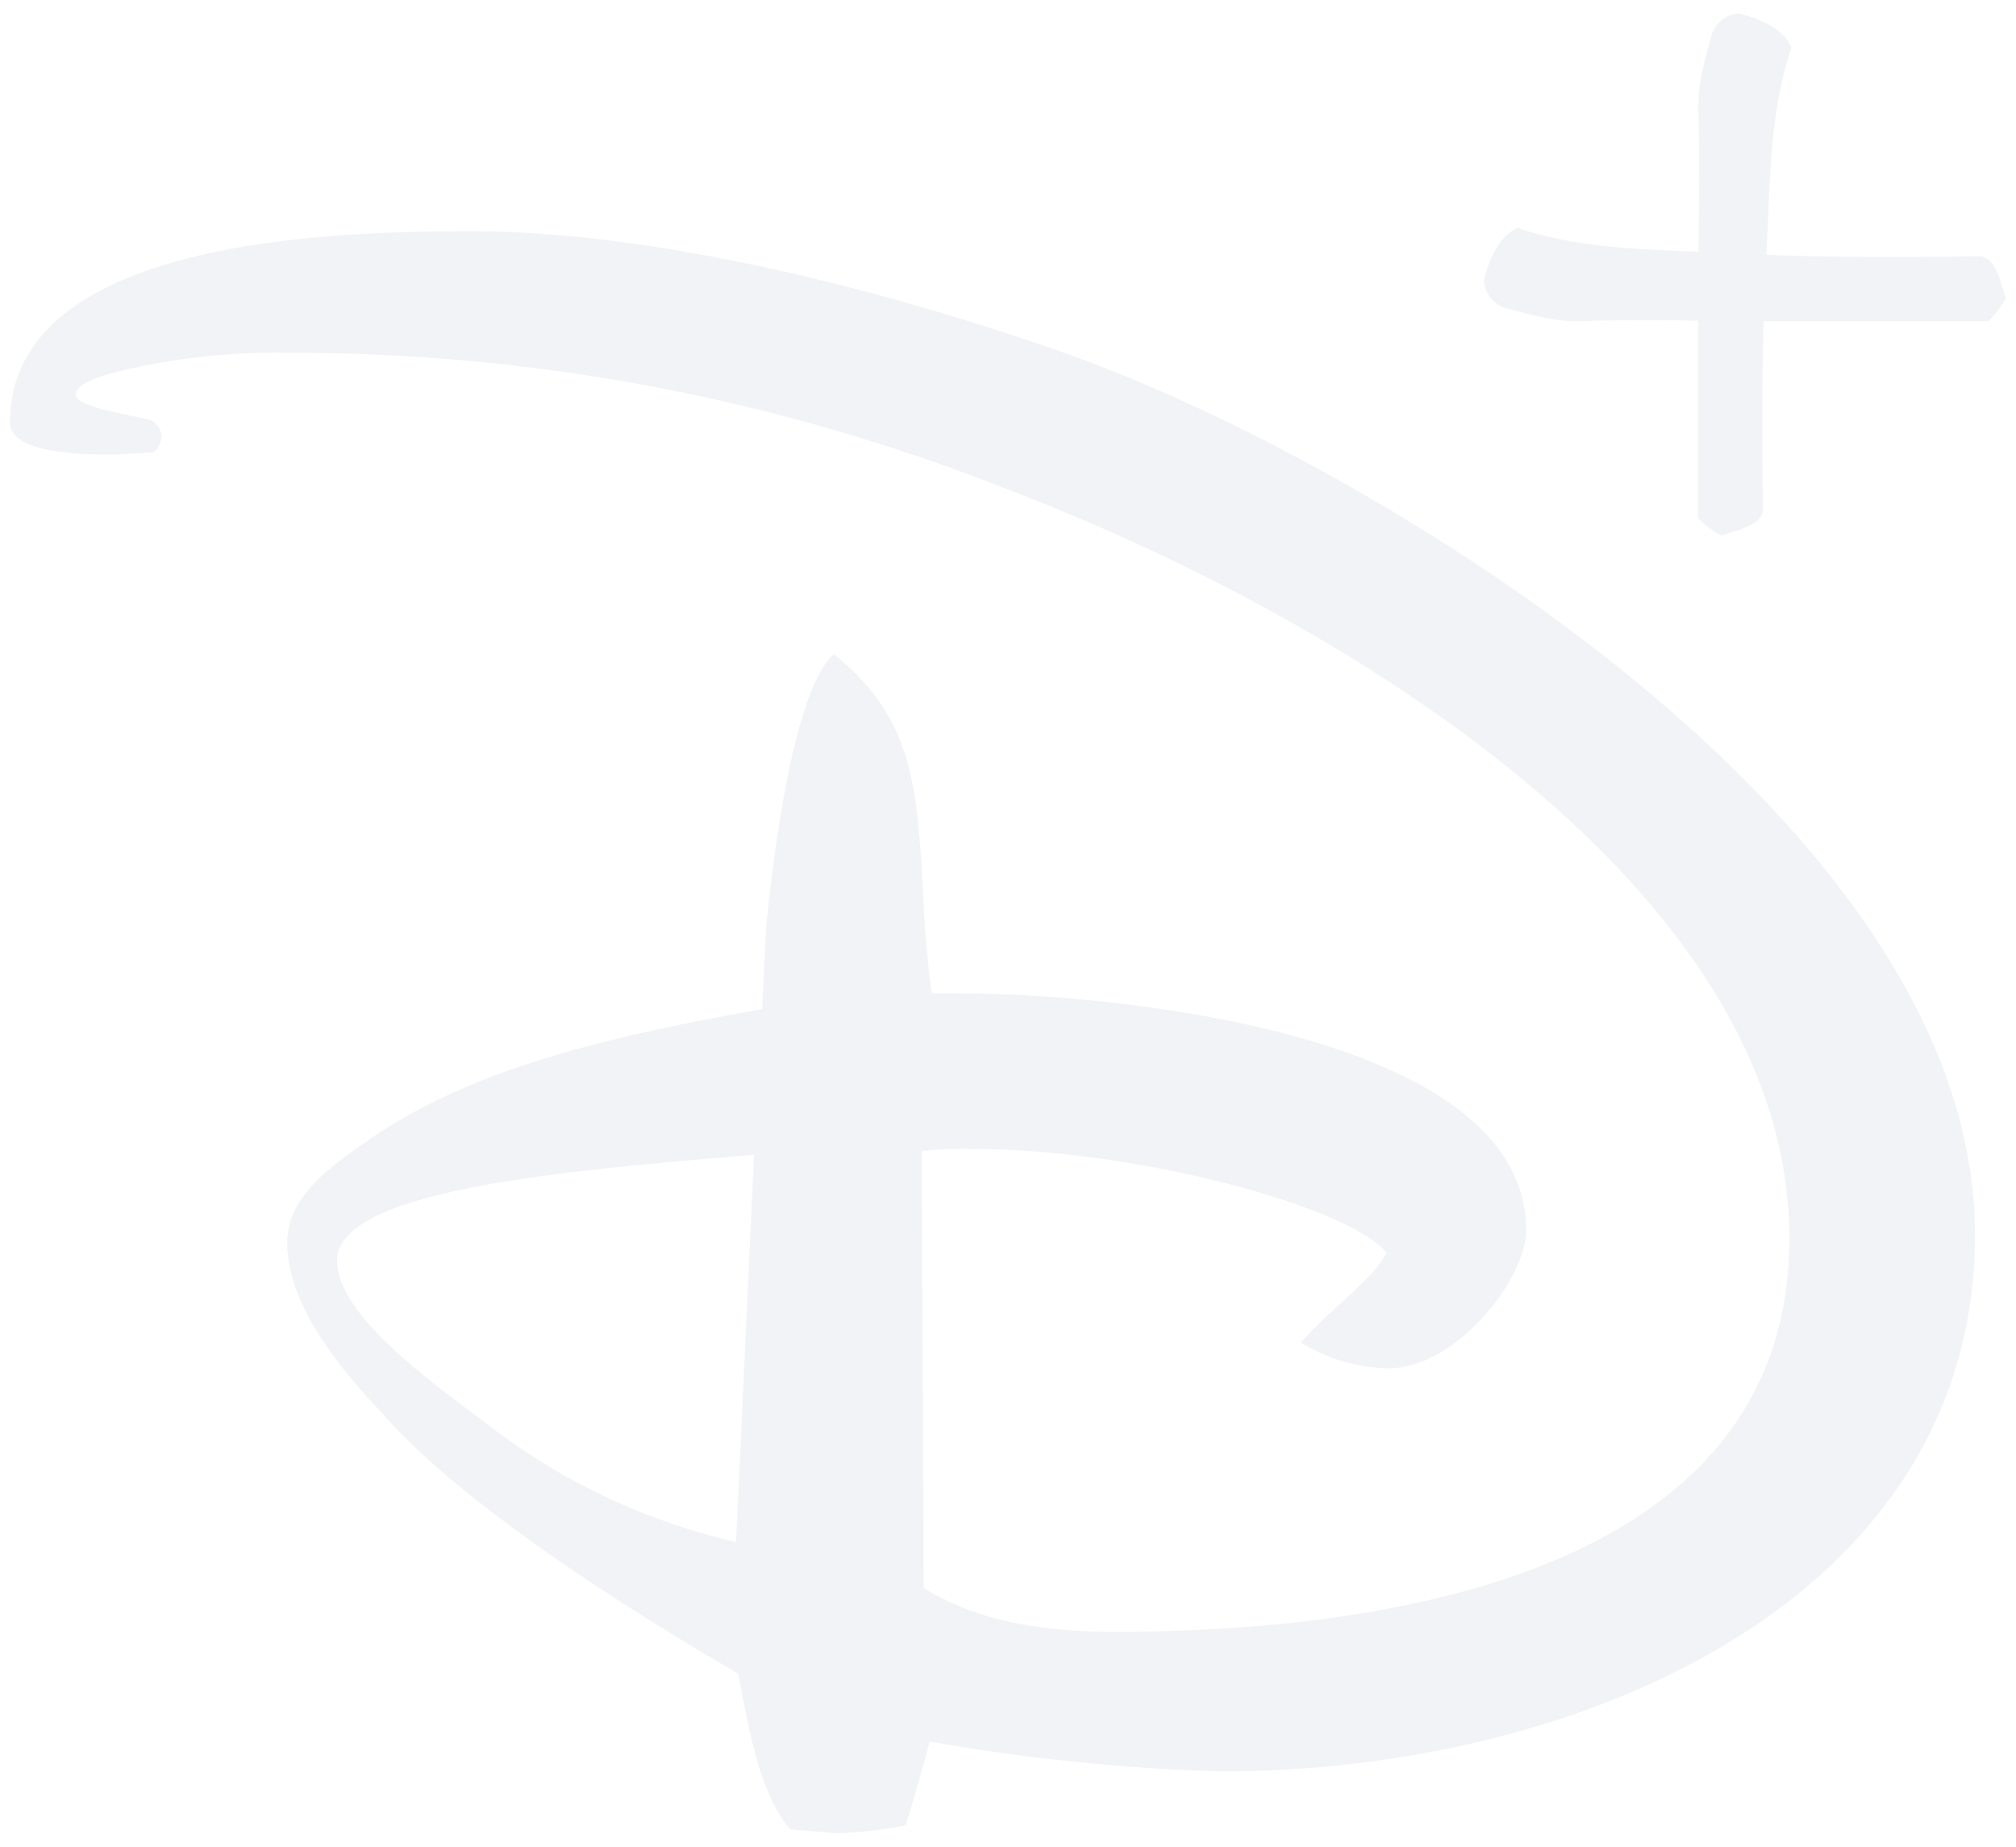
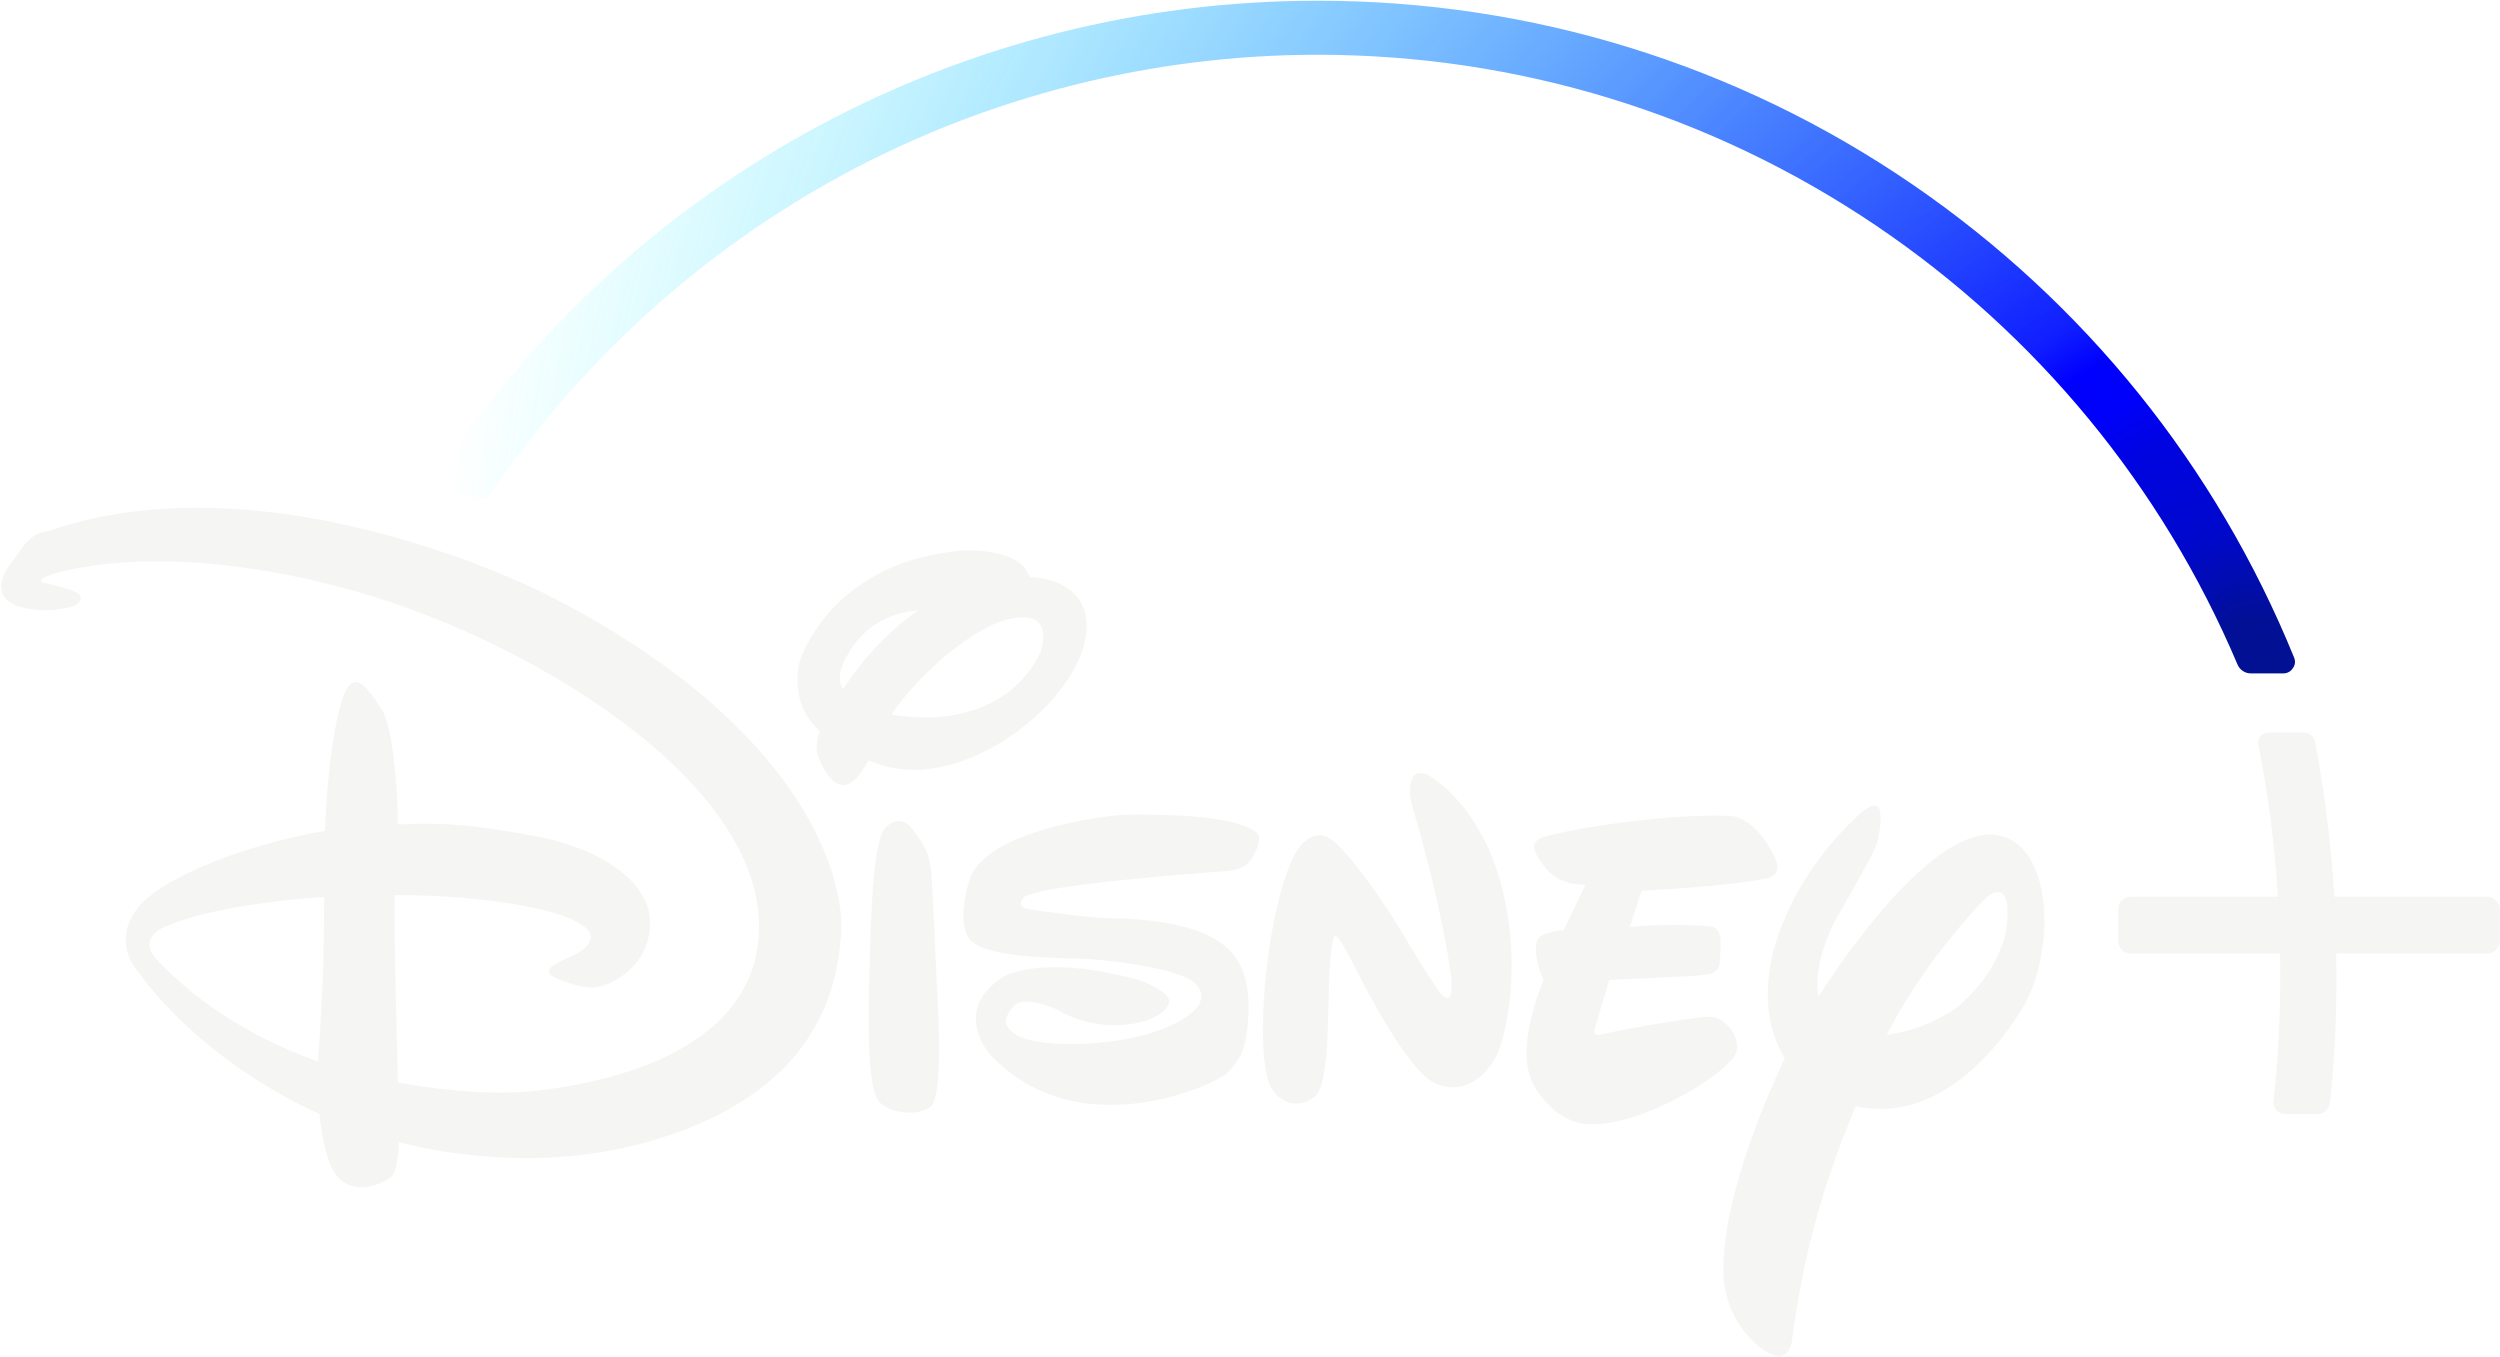
- <svg xmlns="http://www.w3.org/2000/svg" fill="#f1f3f6" viewBox="1.900 2.750 20.200 18.500">
-   <path d="M2.96 7.303c-.44 0-.96-.058-.96-.319 0-1.839 3.238-1.918 4.618-1.918 1.799 0 4.097.558 6.055 1.258 2.979 1.08 9.016 4.678 9.016 8.795 0 3.638-3.918 5.377-7.556 5.377a20 20 0 0 1-2.918-.3c-.06.221-.1.38-.24.84a4 4 0 0 1-.7.079l-.459-.039c-.3-.36-.4-.939-.52-1.559-1.818-1.059-2.999-1.959-3.538-2.579-.46-.48-.98-1.12-.98-1.739 0-.319.2-.6.66-.918.94-.7 2.139-1.08 4.098-1.421l.04-.818c.02-.2.22-2.339.68-2.739.739.6.819 1.219.879 2.139.02.4.04.819.1 1.259h.28c1.399 0 5.677.359 5.677 2.378 0 .48-.7 1.379-1.38 1.379a1.73 1.73 0 0 1-.879-.259c.299-.341.739-.64.859-.9-.4-.48-2.558-1.039-4.137-1.039a4 4 0 0 0-.52.02l.02 4.378c.639.4 1.419.439 1.918.439 2.2 0 6.756-.379 6.756-3.938 0-3.518-4.497-6.236-7.855-7.515a19.5 19.5 0 0 0-7.216-1.36 6.6 6.6 0 0 0-1.639.18c-.339.08-.459.16-.459.24 0 .139.679.22.76.26a.2.2 0 0 1 .1.159.24.24 0 0 1-.08.16c-.081 0-.26.02-.48.02m6.495 7.016c-1.978.161-4.178.361-4.178 1.06 0 .54.92 1.2 1.48 1.619a6.4 6.4 0 0 0 2.518 1.2Zm10.141-8.955a31 31 0 0 0-.038 1.567c0 .272 0 .583.009.933-.038.176-.291.195-.418.253a1 1 0 0 1-.233-.174V5.482c0-.264.009-.535.009-.944 0-.205 0-.438-.009-.72 0-.175.029-.34.137-.729a.31.31 0 0 1 .272-.204c.223.058.447.155.525.34-.234.691-.214 1.449-.254 2.139m-.349-.077c.389.019.856.038 1.566.038.272 0 .584 0 .933-.009.176.037.196.291.254.417q-.071.129-.175.234h-2.461c-.262 0-.535-.009-.942-.009-.205 0-.439 0-.72.009-.176.002-.341-.027-.73-.135a.32.32 0 0 1-.205-.272c.058-.224.156-.448.34-.526.691.234 1.45.214 2.141.253Z" />
+ <svg xmlns="http://www.w3.org/2000/svg" width="1041px" height="565px" viewBox="0.000 0.000 1041.000 565.000" version="1.1">
+   <g id="Layer_1">
+     <g id="group">
+       <g id="group-1">
+         <g id="group-2">
+           <path id="Path" d="M735.8 365.7 C721.4 369 683.5 370.9 683.5 370.9 L678.7 385.9 C678.7 385.9 697.6 384.3 711.4 385.7 711.4 385.7 715.9 385.2 716.4 390.8 716.6 396 716 401.6 716 401.6 716 401.6 715.7 405 710.9 405.8 705.7 406.7 670.1 408 670.1 408 L664.3 427.5 C664.3 427.5 662.2 432 667 430.7 671.5 429.5 708.8 422.5 713.7 423.5 718.9 424.8 724.7 431.7 723 438.1 721 445.9 683.8 469.7 661.1 468 661.1 468 649.2 468.8 639.1 452.7 629.7 437.4 642.7 408.3 642.7 408.3 642.7 408.3 636.8 394.7 641.1 390.2 641.1 390.2 643.7 387.9 651.1 387.3 L660.2 368.4 C660.2 368.4 649.8 369.1 643.6 361.5 637.8 354.2 637.4 350.9 641.8 348.9 646.5 346.6 689.8 338.7 719.6 339.7 719.6 339.7 730 338.7 738.9 356.7 738.8 356.7 743.2 364 735.8 365.7 Z M623.7 438.3 C619.9 447.3 609.8 456.9 597.3 450.9 584.9 444.9 565.2 404.6 565.2 404.6 565.2 404.6 557.7 389.6 556.3 389.9 556.3 389.9 554.7 387 553.7 403.4 552.7 419.8 553.9 451.7 547.4 456.7 541.2 461.7 533.7 459.7 529.8 453.8 526.3 448 524.8 434.2 526.7 410 529 385.8 534.6 360 541.8 351.9 549 343.9 554.8 349.7 557 351.8 557 351.8 566.6 360.5 582.5 386.1 L585.3 390.8 C585.3 390.8 599.7 415 601.2 414.9 601.2 414.9 602.4 416 603.4 415.2 604.9 414.8 604.3 407 604.3 407 604.3 407 601.3 380.7 588.2 336.1 588.2 336.1 586.2 330.5 587.6 325.3 588.9 320 594.2 322.5 594.2 322.5 594.2 322.5 614.6 332.7 624.4 365.9 634.1 399.4 627.5 429.3 623.7 438.3 Z M523.5 353 C521.8 356.4 520.8 361.3 512.2 362.6 512.2 362.6 429.9 368.2 426 374 426 374 423.1 377.4 427.6 378.4 432.1 379.3 450.7 381.8 459.7 382.3 469.3 382.4 501.7 382.7 513.3 397.2 513.3 397.2 520.2 404.1 519.9 419.7 519.6 435.7 516.8 441.3 510.6 447.1 504.1 452.5 448.3 477.5 412.3 439.1 412.3 439.1 395.7 420.6 418 406.6 418 406.6 434.1 396.9 475 408.3 475 408.3 487.4 412.8 486.8 417.3 486.1 422.1 476.6 427.2 462.8 426.9 449.4 426.5 439.6 420.1 441.5 421.1 443.3 421.8 427.1 413.3 422.1 419.1 417.1 424.4 418.3 427.7 423.2 431 435.7 438.1 484 435.6 498.4 419.6 498.4 419.6 504.1 413.1 495.4 407.8 486.7 402.8 461.8 399.8 452.1 399.3 442.8 398.8 408.2 399.4 403.2 390.2 403.2 390.2 398.2 384 403.7 366.4 409.5 348 449.8 340.9 467.2 339.3 467.2 339.3 515.1 337.6 523.9 347.4 523.8 347.4 525 349.7 523.5 353 Z M387.5 460.9 C381.7 465.2 369.4 463.3 365.9 458.5 362.4 454.2 361.2 437.1 361.9 410.3 362.6 383.2 363.2 349.6 369 344.3 375.2 338.9 379 343.6 381.4 347.3 384 350.9 387.1 354.9 387.8 363.4 388.4 371.9 390.4 416.5 390.4 416.5 390.4 416.5 393 456.7 387.5 460.9 Z M400 317.1 C383.1 322.7 371.5 320.8 361.7 316.6 357.4 324.1 354.9 326.4 351.6 326.9 346.8 327.4 342.5 319.7 341.7 317.2 340.9 315.3 338.6 312.1 341.4 304.5 331.8 295.9 331.1 284.3 332.7 276.5 335.1 267.5 351.3 233.3 400.6 229.3 400.6 229.3 424.7 227.5 428.8 240.4 L429.5 240.4 C429.5 240.4 452.9 240.5 452.4 261.3 452.1 282.2 426.4 308.2 400 317.1 Z M354 270.8 C349 278.8 348.8 283.6 351.1 286.9 356.8 278.2 367.2 264.5 382.5 254.1 370.7 255.1 360.8 260.2 354 270.8 Z M422.1 257.4 C406.6 259.7 382.6 280.5 371.2 297.5 388.7 300.7 419.6 299.5 433.3 271.6 433.2 271.6 439.8 254.3 422.1 257.4 Z M842.9 418.5 C833.6 434.7 807.5 468.5 772.7 460.6 761.2 488.5 751.6 516.6 746.1 558.8 746.1 558.8 744.9 567 738.1 564.1 731.4 561.7 720.2 550.5 718 535 715.6 514.6 724.7 480.1 743.2 440.6 737.8 431.8 734.1 419.2 737.3 401.3 737.3 401.3 742 368.1 775.3 338.1 775.3 338.1 779.3 334.6 781.6 335.7 784.2 336.8 783 347.6 780.9 352.8 778.8 358 763.9 383.8 763.9 383.8 763.9 383.8 754.6 401.2 757.2 414.9 774.7 388 814.5 333.7 839.2 350.8 847.5 356.7 851.3 369.6 851.3 383.5 851.2 395.8 848.3 408.8 842.9 418.5 Z M835.7 375.9 C835.7 375.9 834.3 365.2 823.9 377 814.9 386.9 798.7 405.6 785.6 430.9 799.3 429.4 812.5 421.9 816.5 418.1 823 412.3 838.1 396.7 835.7 375.9 Z M350.2 389.5 C348.3 413.7 339 454.4 273.1 474.5 229.6 487.6 188.5 481.3 166.1 475.6 165.6 484.5 164.6 488.3 163.2 489.8 161.3 491.7 147.1 499.9 139.3 488.3 135.8 482.8 134 472.8 133 463.9 82.6 440.7 59.4 407.3 58.5 405.8 57.4 404.7 45.9 392.7 57.4 378 68.2 364.7 103.5 351.4 135.3 346 136.4 318.8 139.6 298.3 143.4 288.9 148 278 153.8 287.8 158.8 295.2 163 300.7 165.5 324.4 165.7 343.3 186.5 342.3 198.8 343.8 222 348 252.2 353.5 272.4 368.9 270.6 386.4 269.3 403.6 253.5 410.7 247.5 411.2 241.2 411.7 231.4 407.2 231.4 407.2 224.7 404 230.9 401.2 239 397.7 247.8 393.4 245.8 389 245.8 389 242.5 379.4 203.3 372.7 164.3 372.7 164.1 394.2 165.2 429.9 165.7 450.7 193 455.9 213.4 454.9 213.4 454.9 213.4 454.9 313 452.1 316 388.5 319.1 324.8 216.7 263.7 141 244.3 65.4 224.5 22.6 238.3 18.9 240.2 14.9 242.2 18.6 242.8 18.6 242.8 18.6 242.8 22.7 243.4 29.8 245.8 37.3 248.2 31.5 252.1 31.5 252.1 18.6 256.2 4.1 253.6 1.3 247.7 -1.5 241.8 3.2 236.5 8.6 228.9 14 220.9 19.9 221.2 19.9 221.2 113.4 188.8 227.3 247.4 227.3 247.4 334 301.5 352.2 364.9 350.2 389.5 Z M68 386.2 C57.4 391.4 64.7 398.9 64.7 398.9 84.6 420.3 109.1 433.7 132.4 442 135.1 405.1 134.7 392.1 135 373.5 98.6 376 77.6 381.8 68 386.2 Z" fill="#f5f5f3" fill-opacity="1" stroke="none" />
+         </g>
+       </g>
+       <g id="group-3">
+         <g id="group-4">
+           <g id="group-5">
+             <path id="Path-1" d="M1040.9 378.6 L1040.9 391.8 C1040.9 394.7 1038.6 397 1035.7 397 L972.8 397 C972.8 400.3 972.9 403.2 972.9 405.9 972.9 425.4 972.1 441.3 970.2 459.2 969.9 461.9 967.7 463.9 965.1 463.9 L951.5 463.9 C950.1 463.9 948.8 463.3 947.9 462.3 947 461.3 946.5 459.9 946.7 458.5 948.6 440.7 949.5 425 949.5 405.9 949.5 403.1 949.5 400.2 949.4 397 L887.2 397 C884.3 397 882 394.7 882 391.8 L882 378.6 C882 375.7 884.3 373.4 887.2 373.4 L948.5 373.4 C947.2 351.9 944.6 331.2 940.4 310.2 940.2 308.9 940.5 307.6 941.3 306.6 942.1 305.6 943.3 305 944.6 305 L959.3 305 C961.6 305 963.5 306.6 964 308.9 968.1 330.6 970.7 351.7 972 373.4 L1035.7 373.4 C1038.5 373.4 1040.9 375.8 1040.9 378.6 Z" fill="#f5f5f3" fill-opacity="1" stroke="none" />
+           </g>
+         </g>
+       </g>
+       <g id="group-6">
+         <g id="group-7">
+           <path id="Path-2" d="M200.2 204.3 L200.1 204.3 M199.4 204.4 C199.1 204.4 198.8 204.3 198.5 204.3 198.8 204.4 199.1 204.4 199.4 204.4 L199.7 204.4 C199.6 204.4 199.5 204.4 199.4 204.4 Z M199.4 204.4 C199.1 204.4 198.8 204.3 198.5 204.3 198.8 204.4 199.1 204.4 199.4 204.4 L199.7 204.4 C199.6 204.4 199.5 204.4 199.4 204.4 Z" fill="none" stroke="none" />
+           <defs>
+             <radialGradient id="radial-gradient" gradientUnits="userSpaceOnUse" cx="942.524" cy="279.896" r="760.124" fx="942.524" fy="279.896">
+               <stop offset="0.007" stop-color="#021192" stop-opacity="1" />
+               <stop offset="0.03" stop-color="#021096" stop-opacity="1" />
+               <stop offset="0.057" stop-color="#010cb4" stop-opacity="1" />
+               <stop offset="0.084" stop-color="#0008ce" stop-opacity="1" />
+               <stop offset="0.111" stop-color="#0006d7" stop-opacity="1" />
+               <stop offset="0.138" stop-color="#0004e1" stop-opacity="1" />
+               <stop offset="0.165" stop-color="#0001fa" stop-opacity="1" />
+               <stop offset="0.191" stop-color="#0000fe" stop-opacity="1" />
+               <stop offset="0.216" stop-color="#0f1eff" stop-opacity="1" />
+               <stop offset="1" stop-color="#00ffff" stop-opacity="0" />
+             </radialGradient>
+           </defs>
+           <path id="Path-3" d="M955.3 273.9 C922.8 194 867.9 125.9 796.5 76.9 723.4 26.8 637.7 0.3 548.7 0.3 401.5 0.3 264.9 73.4 183.4 195.9 182.5 197.2 182.3 198.9 182.8 200.4 183.3 202 184.5 203.1 186 203.6 L197.4 207.5 C198.1 207.7 198.8 207.8 199.4 207.8 201.5 207.8 203.5 206.7 204.7 205 242.1 150 292.7 104.3 351.1 72.7 411.4 40.1 479.7 22.8 548.6 22.8 631.9 22.8 712.2 47.4 781 93.8 848.1 139.1 900.2 202.4 931.7 276.7 932.6 278.9 934.8 280.4 937.2 280.4 L950.8 280.4 C952.4 280.4 953.9 279.6 954.7 278.3 955.7 277 955.9 275.4 955.3 273.9 Z M199.4 204.4 C199.1 204.4 198.8 204.3 198.5 204.2 198.8 204.3 199.1 204.4 199.4 204.4 L199.6 204.4 C199.6 204.4 199.5 204.4 199.4 204.4 Z M934.4 278.6 C934.7 278.8 935 279 935.3 279.1 935 278.9 934.7 278.8 934.4 278.6 Z" fill-opacity="1" fill="url(#radial-gradient)" stroke="none" />
+         </g>
+       </g>
+     </g>
+   </g>
</svg>
